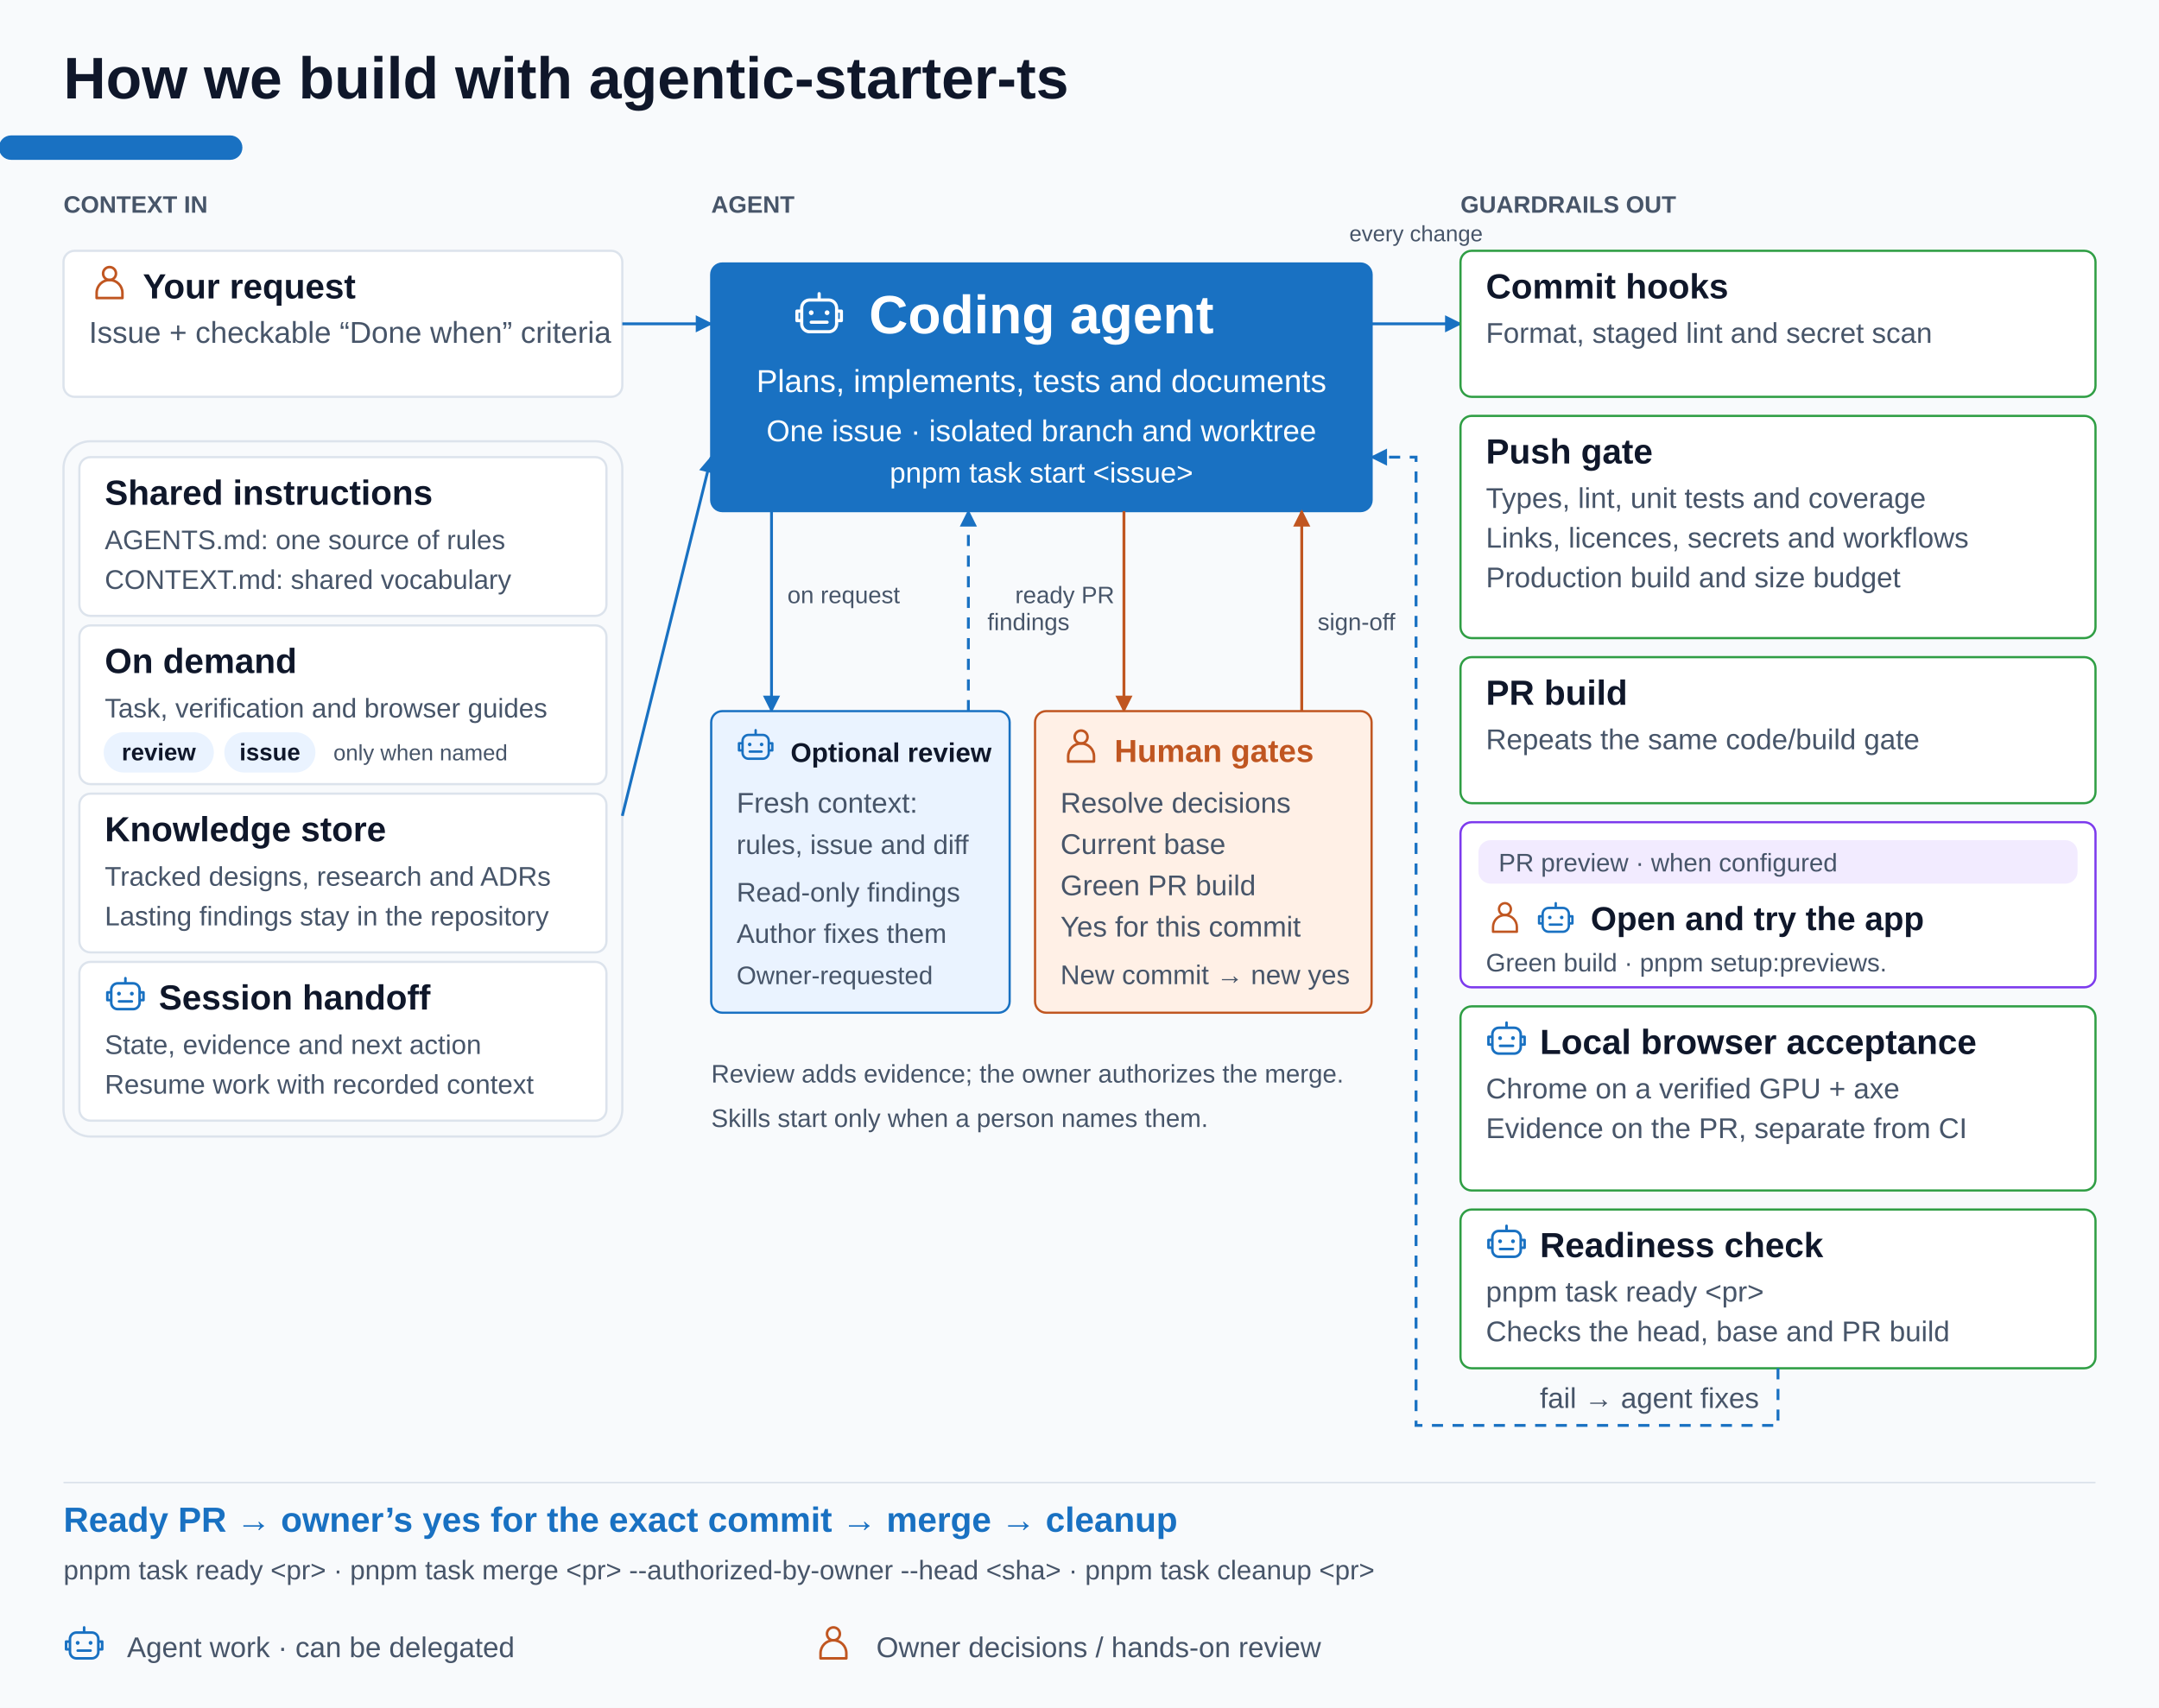
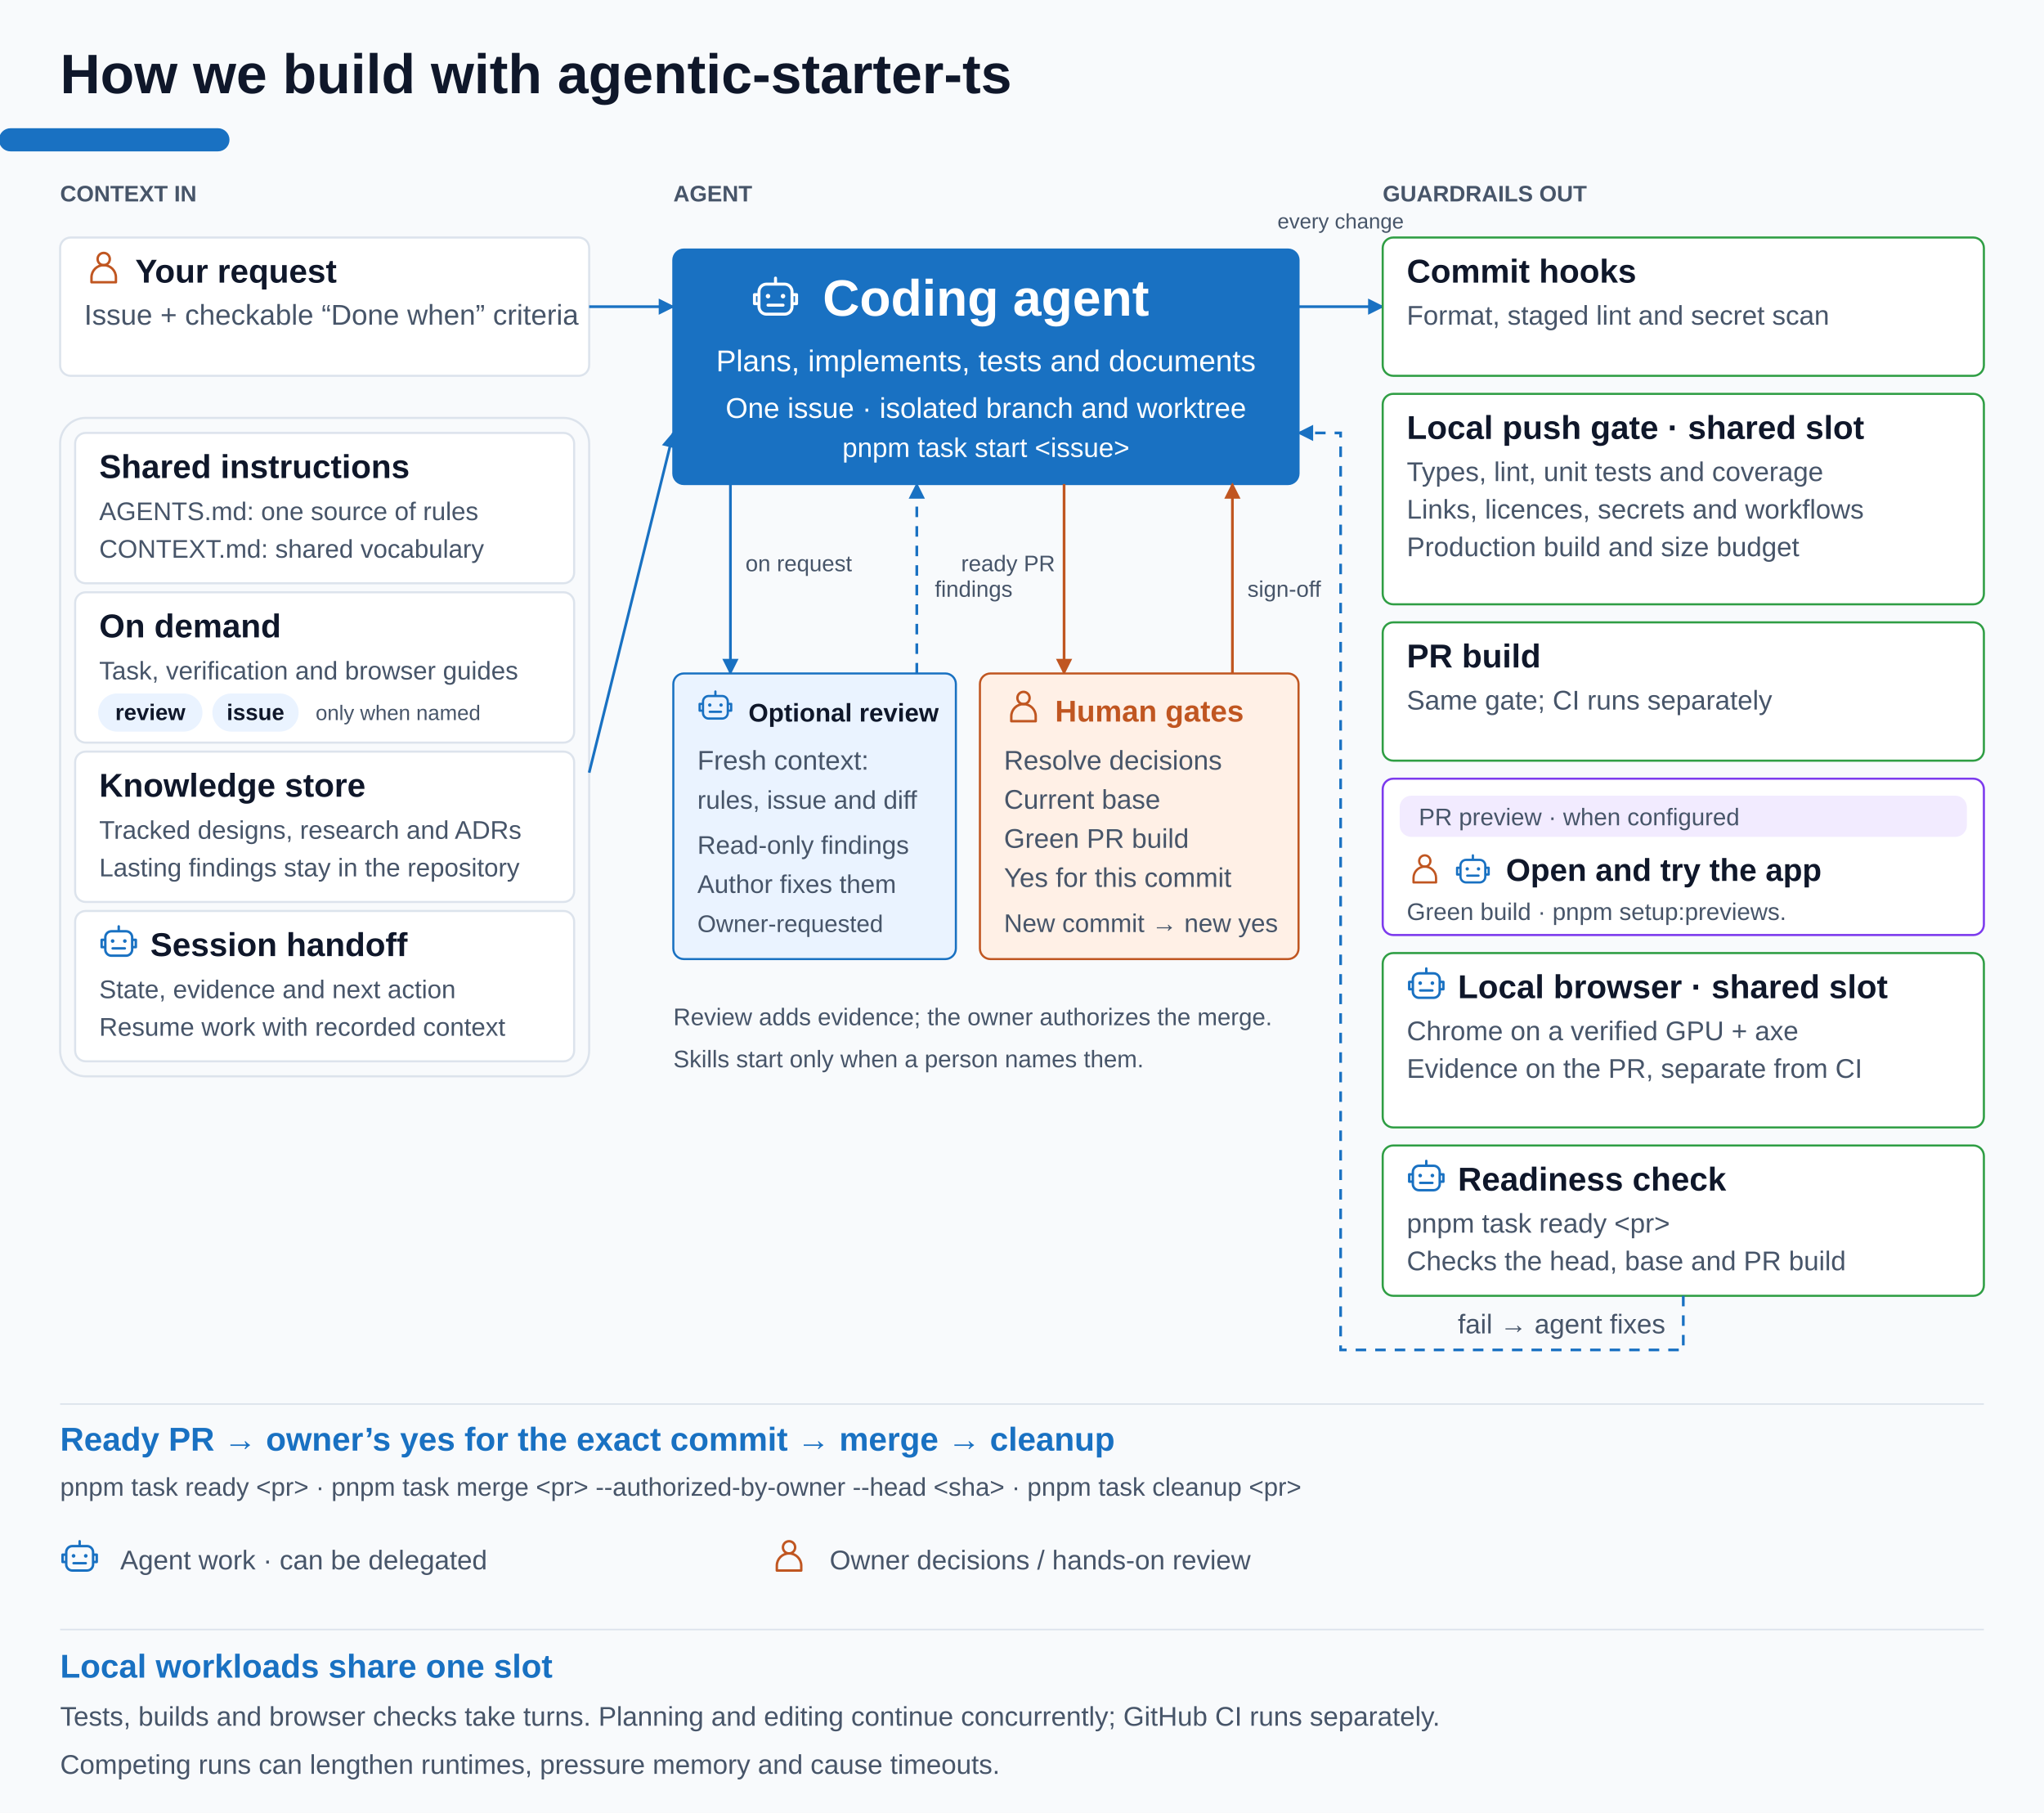
- <svg xmlns="http://www.w3.org/2000/svg" width="1360" height="1076" viewBox="0 0 1360 1076" role="img" aria-labelledby="title desc">
+ <svg xmlns="http://www.w3.org/2000/svg" width="1360" height="1206" viewBox="0 0 1360 1206" role="img" aria-labelledby="title desc">
  <defs>
    <symbol id="robot" viewBox="0 0 32 32">
      <g fill="none" stroke="currentColor" stroke-width="2" stroke-linecap="round" stroke-linejoin="round">
        <path d="M16 7 V4 M4 15 H2 V21 H4 M28 15 H30 V21 H28" />
        <rect x="5" y="8" width="22" height="20" rx="5" />
        <circle cx="11" cy="16" r="1.5" fill="currentColor" stroke="none" />
        <circle cx="21" cy="16" r="1.5" fill="currentColor" stroke="none" />
        <path d="M11 22 H21" />
      </g>
    </symbol>
    <symbol id="person" viewBox="0 0 32 32">
      <g fill="none" stroke="currentColor" stroke-width="2" stroke-linecap="round" stroke-linejoin="round">
        <circle cx="16" cy="9" r="5" />
        <path d="M6 28 V24 A10 10 0 0 1 26 24 V28 Z" />
      </g>
    </symbol>
    <marker id="agent" viewBox="0 0 10 10" refX="9" refY="5" markerWidth="6" markerHeight="6" orient="auto-start-reverse">
      <path d="M 0 0 L 10 5 L 0 10 z" fill="#1971C2" />
    </marker>
    <marker id="owner" viewBox="0 0 10 10" refX="9" refY="5" markerWidth="6" markerHeight="6" orient="auto-start-reverse">
      <path d="M 0 0 L 10 5 L 0 10 z" fill="#C05621" />
    </marker>
  </defs>
-   <rect width="1360" height="1076" fill="#F8FAFC" />
+   <rect width="1360" height="1206" fill="#F8FAFC" />
  <g font-family="Arial, Helvetica, sans-serif" fill="#0F172A">
    <text x="40" y="62" font-size="37" fill="#0F172A" font-weight="700">How we build with agentic-starter-ts</text>
    <rect x="0" y="86" width="152" height="14" rx="7" fill="#1971C2" stroke="#1971C2" stroke-width="1.4" />
    <text x="40" y="134" font-size="15" fill="#475569" font-weight="700">CONTEXT IN</text>
    <text x="448" y="134" font-size="15" fill="#475569" font-weight="700">AGENT</text>
    <text x="920" y="134" font-size="15" fill="#475569" font-weight="700">GUARDRAILS OUT</text>
    <rect x="40" y="158" width="352" height="92" rx="7" fill="#FFFFFF" stroke="#DCE3EC" stroke-width="1.4" />
    <use href="#person" x="56" y="165" width="26" height="26" color="#C05621" />
    <text x="90" y="188" font-size="22" fill="#0F172A" font-weight="700">Your request</text>
    <text x="56" y="216" font-size="19" fill="#475569">Issue + checkable “Done when” criteria</text>
    <rect x="40" y="278" width="352" height="438" rx="17" fill="#F8FAFC" stroke="#DCE3EC" stroke-width="1.4" />
    <rect x="50" y="288" width="332" height="100" rx="7" fill="#FFFFFF" stroke="#DCE3EC" stroke-width="1.4" />
    <text x="66" y="318" font-size="22" fill="#0F172A" font-weight="700">Shared instructions</text>
    <text x="66" y="346" font-size="17" fill="#475569">AGENTS.md: one source of rules</text>
    <text x="66" y="371" font-size="17" fill="#475569">CONTEXT.md: shared vocabulary</text>
    <rect x="50" y="394" width="332" height="100" rx="7" fill="#FFFFFF" stroke="#DCE3EC" stroke-width="1.4" />
    <text x="66" y="424" font-size="22" fill="#0F172A" font-weight="700">On demand</text>
    <text x="66" y="452" font-size="17" fill="#475569">Task, verification and browser guides</text>
    <rect x="66" y="462" width="68" height="24" rx="12" fill="#EAF3FF" stroke="#EAF3FF" stroke-width="1.4" />
    <text x="100" y="479" font-size="15" fill="#0F172A" font-weight="700" text-anchor="middle">review</text>
    <rect x="142" y="462" width="56" height="24" rx="12" fill="#EAF3FF" stroke="#EAF3FF" stroke-width="1.4" />
    <text x="170" y="479" font-size="15" fill="#0F172A" font-weight="700" text-anchor="middle">issue</text>
    <text x="210" y="479" font-size="14" fill="#475569">only when named</text>
    <rect x="50" y="500" width="332" height="100" rx="7" fill="#FFFFFF" stroke="#DCE3EC" stroke-width="1.4" />
    <text x="66" y="530" font-size="22" fill="#0F172A" font-weight="700">Knowledge store</text>
    <text x="66" y="558" font-size="17" fill="#475569">Tracked designs, research and ADRs</text>
    <text x="66" y="583" font-size="17" fill="#475569">Lasting findings stay in the repository</text>
    <rect x="50" y="606" width="332" height="100" rx="7" fill="#FFFFFF" stroke="#DCE3EC" stroke-width="1.4" />
    <use href="#robot" x="66" y="613" width="26" height="26" color="#1971C2" />
    <text x="100" y="636" font-size="22" fill="#0F172A" font-weight="700">Session handoff</text>
    <text x="66" y="664" font-size="17" fill="#475569">State, evidence and next action</text>
    <text x="66" y="689" font-size="17" fill="#475569">Resume work with recorded context</text>
    <path d="M 392 204 H 448" fill="none" stroke="#1971C2" stroke-width="1.8" marker-end="url(#agent)" />
    <path d="M 392 514 L 448 288" fill="none" stroke="#1971C2" stroke-width="1.8" marker-end="url(#agent)" />
    <rect x="448" y="166" width="416" height="156" rx="7" fill="#1971C2" stroke="#1971C2" stroke-width="1.4" />
    <use href="#robot" x="500" y="181" width="32" height="32" color="#FFFFFF" />
    <text x="656" y="210" font-size="34" fill="#FFFFFF" font-weight="700" text-anchor="middle">Coding agent</text>
    <text x="656" y="247" font-size="20" fill="#FFFFFF" text-anchor="middle">Plans, implements, tests and documents</text>
    <text x="656" y="278" font-size="19" fill="#FFFFFF" text-anchor="middle">One issue · isolated branch and worktree</text>
    <text x="656" y="304" font-size="18" fill="#FFFFFF" text-anchor="middle">pnpm task start &lt;issue&gt;</text>
    <path d="M 864 204 H 920" fill="none" stroke="#1971C2" stroke-width="1.8" marker-end="url(#agent)" />
    <text x="892" y="152" font-size="14" fill="#475569" text-anchor="middle">every change</text>
    <rect x="920" y="158" width="400" height="92" rx="7" fill="#FFFFFF" stroke="#2F9E44" stroke-width="1.4" />
    <text x="936" y="188" font-size="22" fill="#0F172A" font-weight="700">Commit hooks</text>
    <text x="936" y="216" font-size="18" fill="#475569">Format, staged lint and secret scan</text>
    <rect x="920" y="262" width="400" height="140" rx="7" fill="#FFFFFF" stroke="#2F9E44" stroke-width="1.4" />
-     <text x="936" y="292" font-size="22" fill="#0F172A" font-weight="700">Push gate</text>
+     <text x="936" y="292" font-size="22" fill="#0F172A" font-weight="700">Local push gate · shared slot</text>
    <text x="936" y="320" font-size="18" fill="#475569">Types, lint, unit tests and coverage</text>
    <text x="936" y="345" font-size="18" fill="#475569">Links, licences, secrets and workflows</text>
    <text x="936" y="370" font-size="18" fill="#475569">Production build and size budget</text>
    <rect x="920" y="414" width="400" height="92" rx="7" fill="#FFFFFF" stroke="#2F9E44" stroke-width="1.4" />
    <text x="936" y="444" font-size="22" fill="#0F172A" font-weight="700">PR build</text>
-     <text x="936" y="472" font-size="18" fill="#475569">Repeats the same code/build gate</text>
+     <text x="936" y="472" font-size="18" fill="#475569">Same gate; CI runs separately</text>
    <rect x="920" y="518" width="400" height="104" rx="7" fill="#FFFFFF" stroke="#7C3AED" stroke-width="1.4" />
    <rect x="932" y="530" width="376" height="26" rx="7" fill="#F2EBFF" stroke="#F2EBFF" stroke-width="1.4" />
    <text x="944" y="549" font-size="16" fill="#475569">PR preview · when configured</text>
    <use href="#person" x="936" y="566" width="24" height="24" color="#C05621" />
    <use href="#robot" x="968" y="566" width="24" height="24" color="#1971C2" />
    <text x="1002" y="586" font-size="21" fill="#0F172A" font-weight="700">Open and try the app</text>
    <text x="936" y="612" font-size="16" fill="#475569">Green build · pnpm setup:previews.</text>
    <rect x="920" y="634" width="400" height="116" rx="7" fill="#FFFFFF" stroke="#2F9E44" stroke-width="1.4" />
    <use href="#robot" x="936" y="641" width="26" height="26" color="#1971C2" />
-     <text x="970" y="664" font-size="22" fill="#0F172A" font-weight="700">Local browser acceptance</text>
+     <text x="970" y="664" font-size="22" fill="#0F172A" font-weight="700">Local browser · shared slot</text>
    <text x="936" y="692" font-size="18" fill="#475569">Chrome on a verified GPU + axe</text>
    <text x="936" y="717" font-size="18" fill="#475569">Evidence on the PR, separate from CI</text>
    <rect x="920" y="762" width="400" height="100" rx="7" fill="#FFFFFF" stroke="#2F9E44" stroke-width="1.4" />
    <use href="#robot" x="936" y="769" width="26" height="26" color="#1971C2" />
    <text x="970" y="792" font-size="22" fill="#0F172A" font-weight="700">Readiness check</text>
    <text x="936" y="820" font-size="18" fill="#475569">pnpm task ready &lt;pr&gt;</text>
    <text x="936" y="845" font-size="18" fill="#475569">Checks the head, base and PR build</text>
    <path d="M 486 322 V 448" fill="none" stroke="#1971C2" stroke-width="1.8" marker-end="url(#agent)" />
    <text x="496" y="380" font-size="15" fill="#475569">on request</text>
    <path d="M 610 448 V 322" fill="none" stroke="#1971C2" stroke-width="1.8" stroke-dasharray="7 6" marker-end="url(#agent)" />
    <text x="622" y="397" font-size="15" fill="#475569">findings</text>
    <rect x="448" y="448" width="188" height="190" rx="7" fill="#EAF3FF" stroke="#1971C2" stroke-width="1.4" />
    <use href="#robot" x="464" y="457" width="24" height="24" color="#1971C2" />
    <text x="498" y="480" font-size="17" fill="#0F172A" font-weight="700">Optional review</text>
    <text x="464" y="512" font-size="18" fill="#475569">Fresh context:</text>
    <text x="464" y="538" font-size="17" fill="#475569">rules, issue and diff</text>
    <text x="464" y="568" font-size="17" fill="#475569">Read-only findings</text>
    <text x="464" y="594" font-size="17" fill="#475569">Author fixes them</text>
    <text x="464" y="620" font-size="16" fill="#475569">Owner-requested</text>
    <path d="M 708 322 V 448" fill="none" stroke="#C05621" stroke-width="1.8" marker-end="url(#owner)" />
    <path d="M 820 448 V 322" fill="none" stroke="#C05621" stroke-width="1.8" marker-end="url(#owner)" />
    <text x="702" y="380" font-size="15" fill="#475569" text-anchor="end">ready PR</text>
    <text x="830" y="397" font-size="15" fill="#475569">sign-off</text>
    <rect x="652" y="448" width="212" height="190" rx="7" fill="#FFF0E6" stroke="#C05621" stroke-width="1.4" />
    <use href="#person" x="668" y="457" width="26" height="26" color="#C05621" />
    <text x="702" y="480" font-size="20" fill="#C05621" font-weight="700">Human gates</text>
    <text x="668" y="512" font-size="18" fill="#475569">Resolve decisions</text>
    <text x="668" y="538" font-size="18" fill="#475569">Current base</text>
    <text x="668" y="564" font-size="18" fill="#475569">Green PR build</text>
    <text x="668" y="590" font-size="18" fill="#475569">Yes for this commit</text>
    <text x="668" y="620" font-size="17" fill="#475569">New commit → new yes</text>
    <path d="M 1120 862 V 898 H 892 V 288 H 864" fill="none" stroke="#1971C2" stroke-width="1.8" stroke-dasharray="7 6" marker-end="url(#agent)" />
    <text x="970" y="887" font-size="18" fill="#475569">fail → agent fixes</text>
    <text x="448" y="682" font-size="16" fill="#475569">Review adds evidence; the owner authorizes the merge.</text>
    <text x="448" y="710" font-size="16" fill="#475569">Skills start only when a person names them.</text>
    <path d="M 40 934 H 1320" stroke="#DCE3EC" stroke-width="1" />
    <text x="40" y="965" font-size="22" fill="#1971C2" font-weight="700">Ready PR → owner’s yes for the exact commit → merge → cleanup</text>
    <text x="40" y="995" font-size="17" fill="#475569">pnpm task ready &lt;pr&gt;   ·   pnpm task merge &lt;pr&gt; --authorized-by-owner --head &lt;sha&gt;   ·   pnpm task cleanup &lt;pr&gt;</text>
    <use href="#robot" x="40" y="1022" width="26" height="26" color="#1971C2" />
    <text x="80" y="1044" font-size="18" fill="#475569">Agent work · can be delegated</text>
    <use href="#person" x="512" y="1022" width="26" height="26" color="#C05621" />
    <text x="552" y="1044" font-size="18" fill="#475569">Owner decisions / hands-on review</text>
+     <path d="M 40 1084 H 1320" stroke="#DCE3EC" />
+     <text x="40" y="1116" font-size="22" fill="#1971C2" font-weight="700">Local workloads share one slot</text>
+     <text x="40" y="1148" font-size="18" fill="#475569">Tests, builds and browser checks take turns. Planning and editing continue concurrently; GitHub CI runs separately.</text>
+     <text x="40" y="1180" font-size="18" fill="#475569">Competing runs can lengthen runtimes, pressure memory and cause timeouts.</text>
  </g>
</svg>
